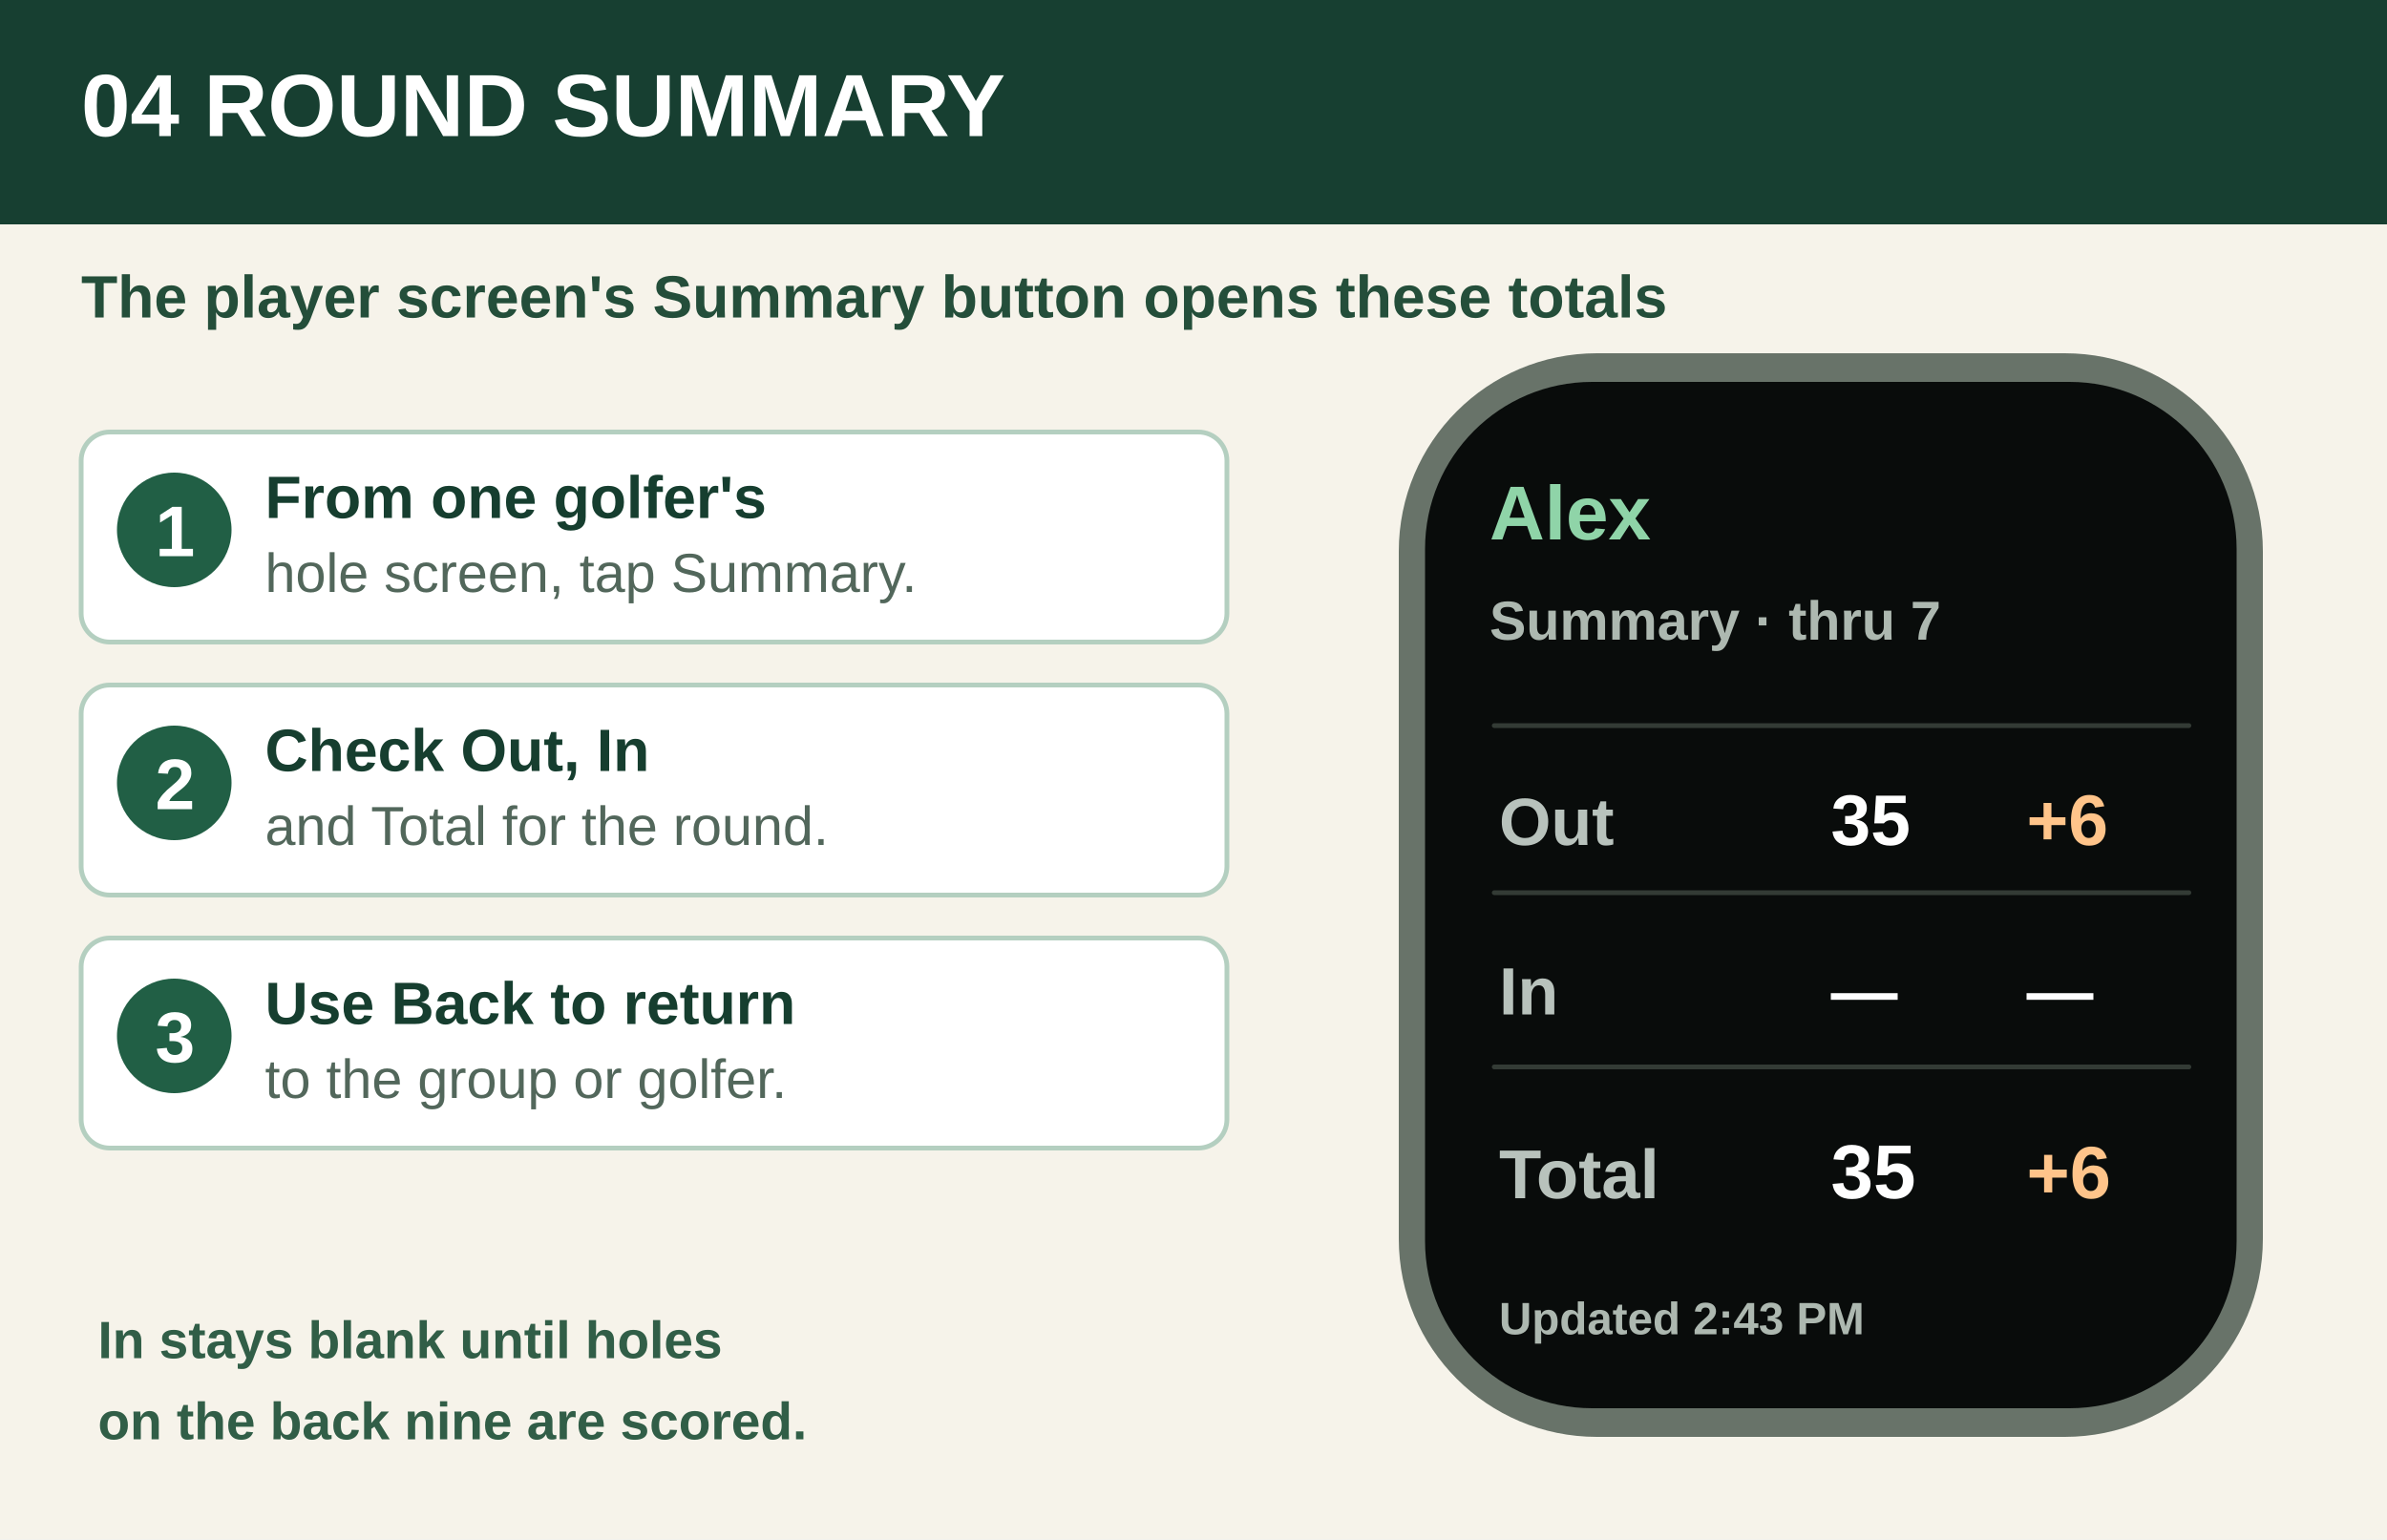
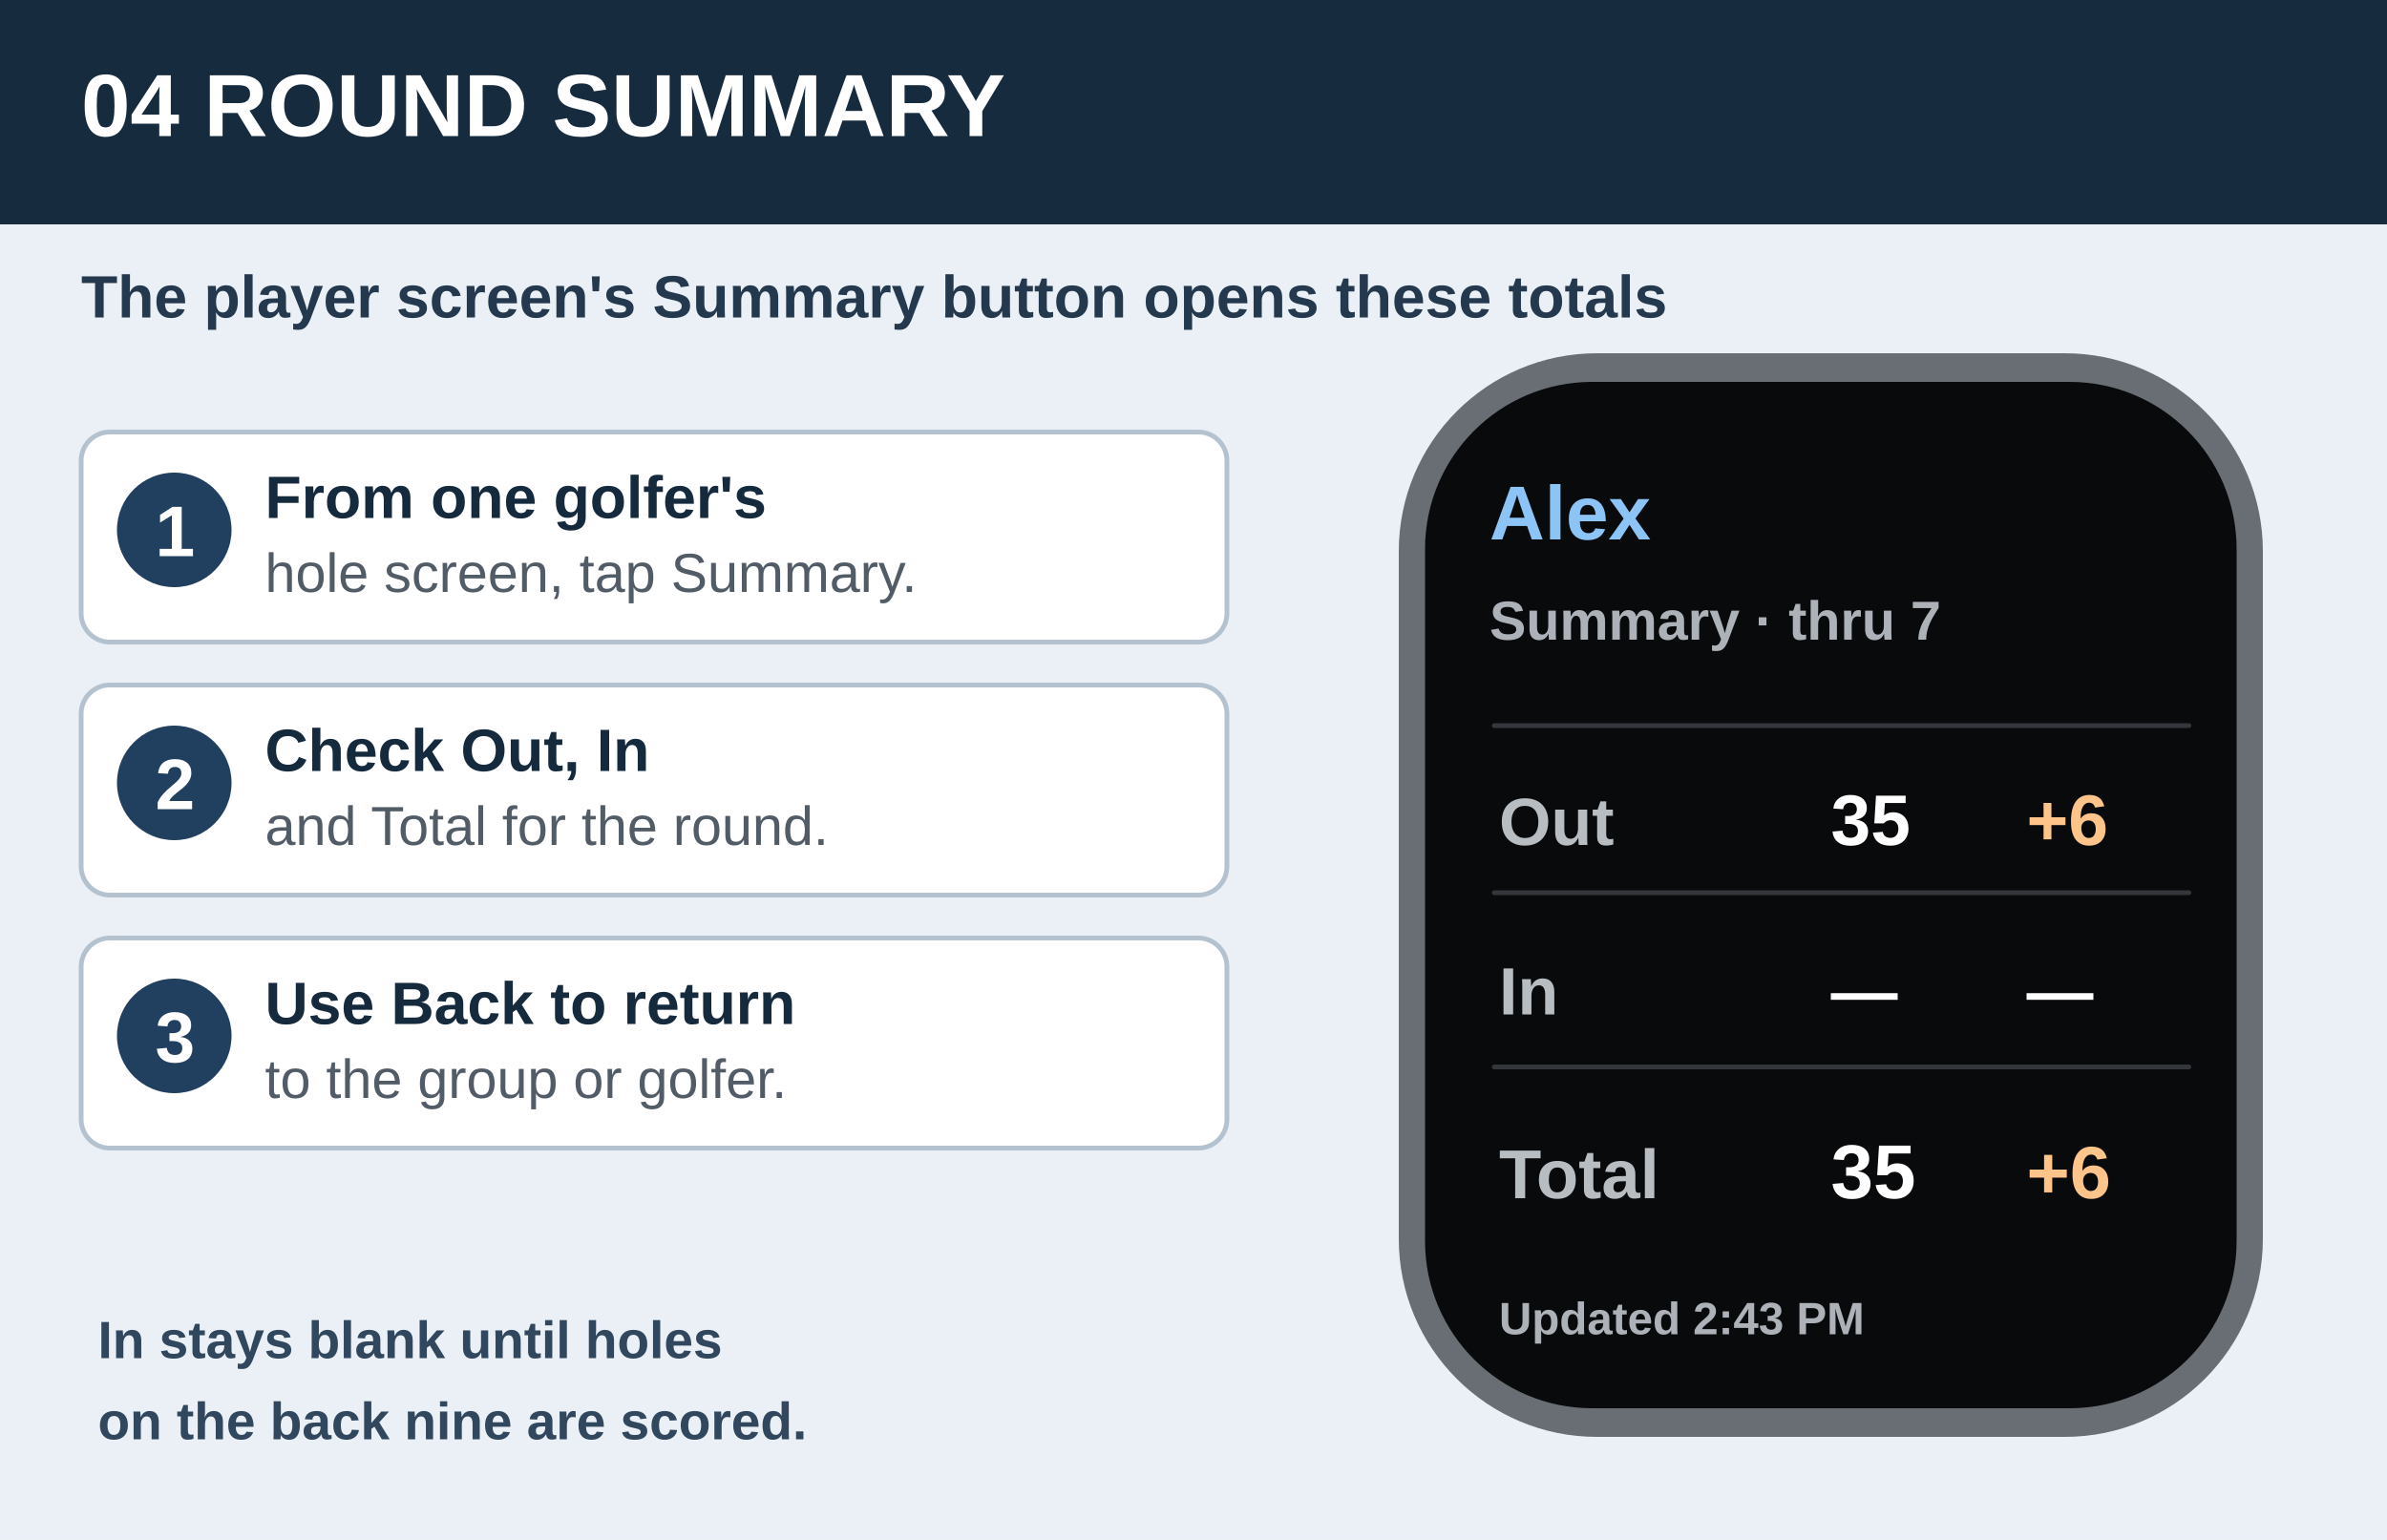
<svg xmlns="http://www.w3.org/2000/svg" width="1000" height="645" viewBox="0 0 1000 645" role="img" aria-label="Apple Watch player's Summary screen with Out In Total">
-   <rect x="0" y="0" width="1000" height="645" rx="0" fill="#f6f3ea" stroke="none" stroke-width="1" />
-   <rect x="0" y="0" width="1000" height="94" rx="0" fill="#173f31" stroke="none" stroke-width="1" />
+   <rect x="0" y="0" width="1000" height="645" rx="0" fill="#eaf0f6" stroke="none" stroke-width="1" />
+   <rect x="0" y="0" width="1000" height="94" rx="0" fill="#172b3f" stroke="none" stroke-width="1" />
  <text x="34" y="57" fill="#ffffff" font-size="37" font-weight="800" font-family="Arial,Helvetica,sans-serif">04  ROUND SUMMARY</text>
-   <text x="34" y="133" fill="#244e3a" font-size="25" font-weight="700" font-family="Arial,Helvetica,sans-serif">The player screen's Summary button opens these totals</text>
-   <rect x="34" y="181" width="480" height="88" rx="12" fill="#fff" stroke="#b4cfc0" stroke-width="2" />
-   <rect x="49" y="198" width="48" height="48" rx="24" fill="#215f45" stroke="none" stroke-width="1" />
+   <text x="34" y="133" fill="#24394e" font-size="25" font-weight="700" font-family="Arial,Helvetica,sans-serif">The player screen's Summary button opens these totals</text>
+   <rect x="34" y="181" width="480" height="88" rx="12" fill="#fff" stroke="#b4c2cf" stroke-width="2" />
+   <rect x="49" y="198" width="48" height="48" rx="24" fill="#21405f" stroke="none" stroke-width="1" />
  <text x="65" y="233" fill="#fff" font-size="30" font-weight="800" font-family="Arial,Helvetica,sans-serif">1</text>
-   <text x="111" y="217" fill="#163e2f" font-size="25" font-weight="700" font-family="Arial,Helvetica,sans-serif">From one golfer's</text>
-   <text x="111" y="248" fill="#52675b" font-size="23" font-weight="500" font-family="Arial,Helvetica,sans-serif">hole screen, tap Summary.</text>
-   <rect x="34" y="287" width="480" height="88" rx="12" fill="#fff" stroke="#b4cfc0" stroke-width="2" />
-   <rect x="49" y="304" width="48" height="48" rx="24" fill="#215f45" stroke="none" stroke-width="1" />
+   <text x="111" y="217" fill="#162a3e" font-size="25" font-weight="700" font-family="Arial,Helvetica,sans-serif">From one golfer's</text>
+   <text x="111" y="248" fill="#525c67" font-size="23" font-weight="500" font-family="Arial,Helvetica,sans-serif">hole screen, tap Summary.</text>
+   <rect x="34" y="287" width="480" height="88" rx="12" fill="#fff" stroke="#b4c2cf" stroke-width="2" />
+   <rect x="49" y="304" width="48" height="48" rx="24" fill="#21405f" stroke="none" stroke-width="1" />
  <text x="65" y="339" fill="#fff" font-size="30" font-weight="800" font-family="Arial,Helvetica,sans-serif">2</text>
-   <text x="111" y="323" fill="#163e2f" font-size="25" font-weight="700" font-family="Arial,Helvetica,sans-serif">Check Out, In</text>
-   <text x="111" y="354" fill="#52675b" font-size="23" font-weight="500" font-family="Arial,Helvetica,sans-serif">and Total for the round.</text>
-   <rect x="34" y="393" width="480" height="88" rx="12" fill="#fff" stroke="#b4cfc0" stroke-width="2" />
-   <rect x="49" y="410" width="48" height="48" rx="24" fill="#215f45" stroke="none" stroke-width="1" />
+   <text x="111" y="323" fill="#162a3e" font-size="25" font-weight="700" font-family="Arial,Helvetica,sans-serif">Check Out, In</text>
+   <text x="111" y="354" fill="#525c67" font-size="23" font-weight="500" font-family="Arial,Helvetica,sans-serif">and Total for the round.</text>
+   <rect x="34" y="393" width="480" height="88" rx="12" fill="#fff" stroke="#b4c2cf" stroke-width="2" />
+   <rect x="49" y="410" width="48" height="48" rx="24" fill="#21405f" stroke="none" stroke-width="1" />
  <text x="65" y="445" fill="#fff" font-size="30" font-weight="800" font-family="Arial,Helvetica,sans-serif">3</text>
-   <text x="111" y="429" fill="#163e2f" font-size="25" font-weight="700" font-family="Arial,Helvetica,sans-serif">Use Back to return</text>
-   <text x="111" y="460" fill="#52675b" font-size="23" font-weight="500" font-family="Arial,Helvetica,sans-serif">to the group or golfer.</text>
-   <text x="41" y="569" fill="#315e47" font-size="22" font-weight="600" font-family="Arial,Helvetica,sans-serif">In stays blank until holes</text>
-   <text x="41" y="603" fill="#315e47" font-size="22" font-weight="600" font-family="Arial,Helvetica,sans-serif">on the back nine are scored.</text>
-   <rect x="586" y="148" width="362" height="454" rx="83" fill="#687369" stroke="none" stroke-width="1" />
-   <rect x="597" y="160" width="340" height="430" rx="70" fill="#090c0b" stroke="none" stroke-width="1" />
+   <text x="111" y="429" fill="#162a3e" font-size="25" font-weight="700" font-family="Arial,Helvetica,sans-serif">Use Back to return</text>
+   <text x="111" y="460" fill="#525c67" font-size="23" font-weight="500" font-family="Arial,Helvetica,sans-serif">to the group or golfer.</text>
+   <text x="41" y="569" fill="#31475e" font-size="22" font-weight="600" font-family="Arial,Helvetica,sans-serif">In stays blank until holes</text>
+   <text x="41" y="603" fill="#31475e" font-size="22" font-weight="600" font-family="Arial,Helvetica,sans-serif">on the back nine are scored.</text>
+   <rect x="586" y="148" width="362" height="454" rx="83" fill="#686e73" stroke="none" stroke-width="1" />
+   <rect x="597" y="160" width="340" height="430" rx="70" fill="#090a0c" stroke="none" stroke-width="1" />
  <g transform="translate(597,160)">
-     <text x="27" y="66" fill="#8fd4a8" font-size="32" font-weight="800" font-family="Arial,Helvetica,sans-serif">Alex</text>
-     <text x="27" y="108" fill="#adb8b0" font-size="23" font-weight="600" font-family="Arial,Helvetica,sans-serif">Summary · thru 7</text>
-     <path d="M 29 144 L 320 144" fill="none" stroke="#333b35" stroke-width="2" stroke-linecap="round" />
-     <text x="31" y="194" fill="#b8c2bc" font-size="28" font-weight="600" font-family="Arial,Helvetica,sans-serif">Out</text>
+     <text x="27" y="66" fill="#8cc4f5" font-size="32" font-weight="800" font-family="Arial,Helvetica,sans-serif">Alex</text>
+     <text x="27" y="108" fill="#adb2b8" font-size="23" font-weight="600" font-family="Arial,Helvetica,sans-serif">Summary · thru 7</text>
+     <path d="M 29 144 L 320 144" fill="none" stroke="#33373b" stroke-width="2" stroke-linecap="round" />
+     <text x="31" y="194" fill="#b8bdc2" font-size="28" font-weight="600" font-family="Arial,Helvetica,sans-serif">Out</text>
    <text x="170" y="194" fill="#fff" font-size="30" font-weight="600" font-family="Arial,Helvetica,sans-serif">35</text>
    <text x="252" y="194" fill="#ffc48a" font-size="30" font-weight="600" font-family="Arial,Helvetica,sans-serif">+6</text>
-     <path d="M 29 214 L 320 214" fill="none" stroke="#333b35" stroke-width="2" stroke-linecap="round" />
-     <text x="31" y="265" fill="#b8c2bc" font-size="28" font-weight="600" font-family="Arial,Helvetica,sans-serif">In</text>
+     <path d="M 29 214 L 320 214" fill="none" stroke="#33373b" stroke-width="2" stroke-linecap="round" />
+     <text x="31" y="265" fill="#b8bdc2" font-size="28" font-weight="600" font-family="Arial,Helvetica,sans-serif">In</text>
    <text x="170" y="265" fill="#fff" font-size="28" font-weight="600" font-family="Arial,Helvetica,sans-serif">—</text>
    <text x="252" y="265" fill="#fff" font-size="28" font-weight="600" font-family="Arial,Helvetica,sans-serif">—</text>
-     <path d="M 29 287 L 320 287" fill="none" stroke="#333b35" stroke-width="2" stroke-linecap="round" />
-     <text x="31" y="342" fill="#b8c2bc" font-size="29" font-weight="800" font-family="Arial,Helvetica,sans-serif">Total</text>
+     <path d="M 29 287 L 320 287" fill="none" stroke="#33373b" stroke-width="2" stroke-linecap="round" />
+     <text x="31" y="342" fill="#b8bdc2" font-size="29" font-weight="800" font-family="Arial,Helvetica,sans-serif">Total</text>
    <text x="170" y="342" fill="#fff" font-size="32" font-weight="800" font-family="Arial,Helvetica,sans-serif">35</text>
    <text x="252" y="342" fill="#ffc48a" font-size="31" font-weight="800" font-family="Arial,Helvetica,sans-serif">+6</text>
-     <text x="31" y="399" fill="#adb8b0" font-size="19" font-weight="600" font-family="Arial,Helvetica,sans-serif">Updated 2:43 PM</text>
+     <text x="31" y="399" fill="#adb2b8" font-size="19" font-weight="600" font-family="Arial,Helvetica,sans-serif">Updated 2:43 PM</text>
  </g>
</svg>
